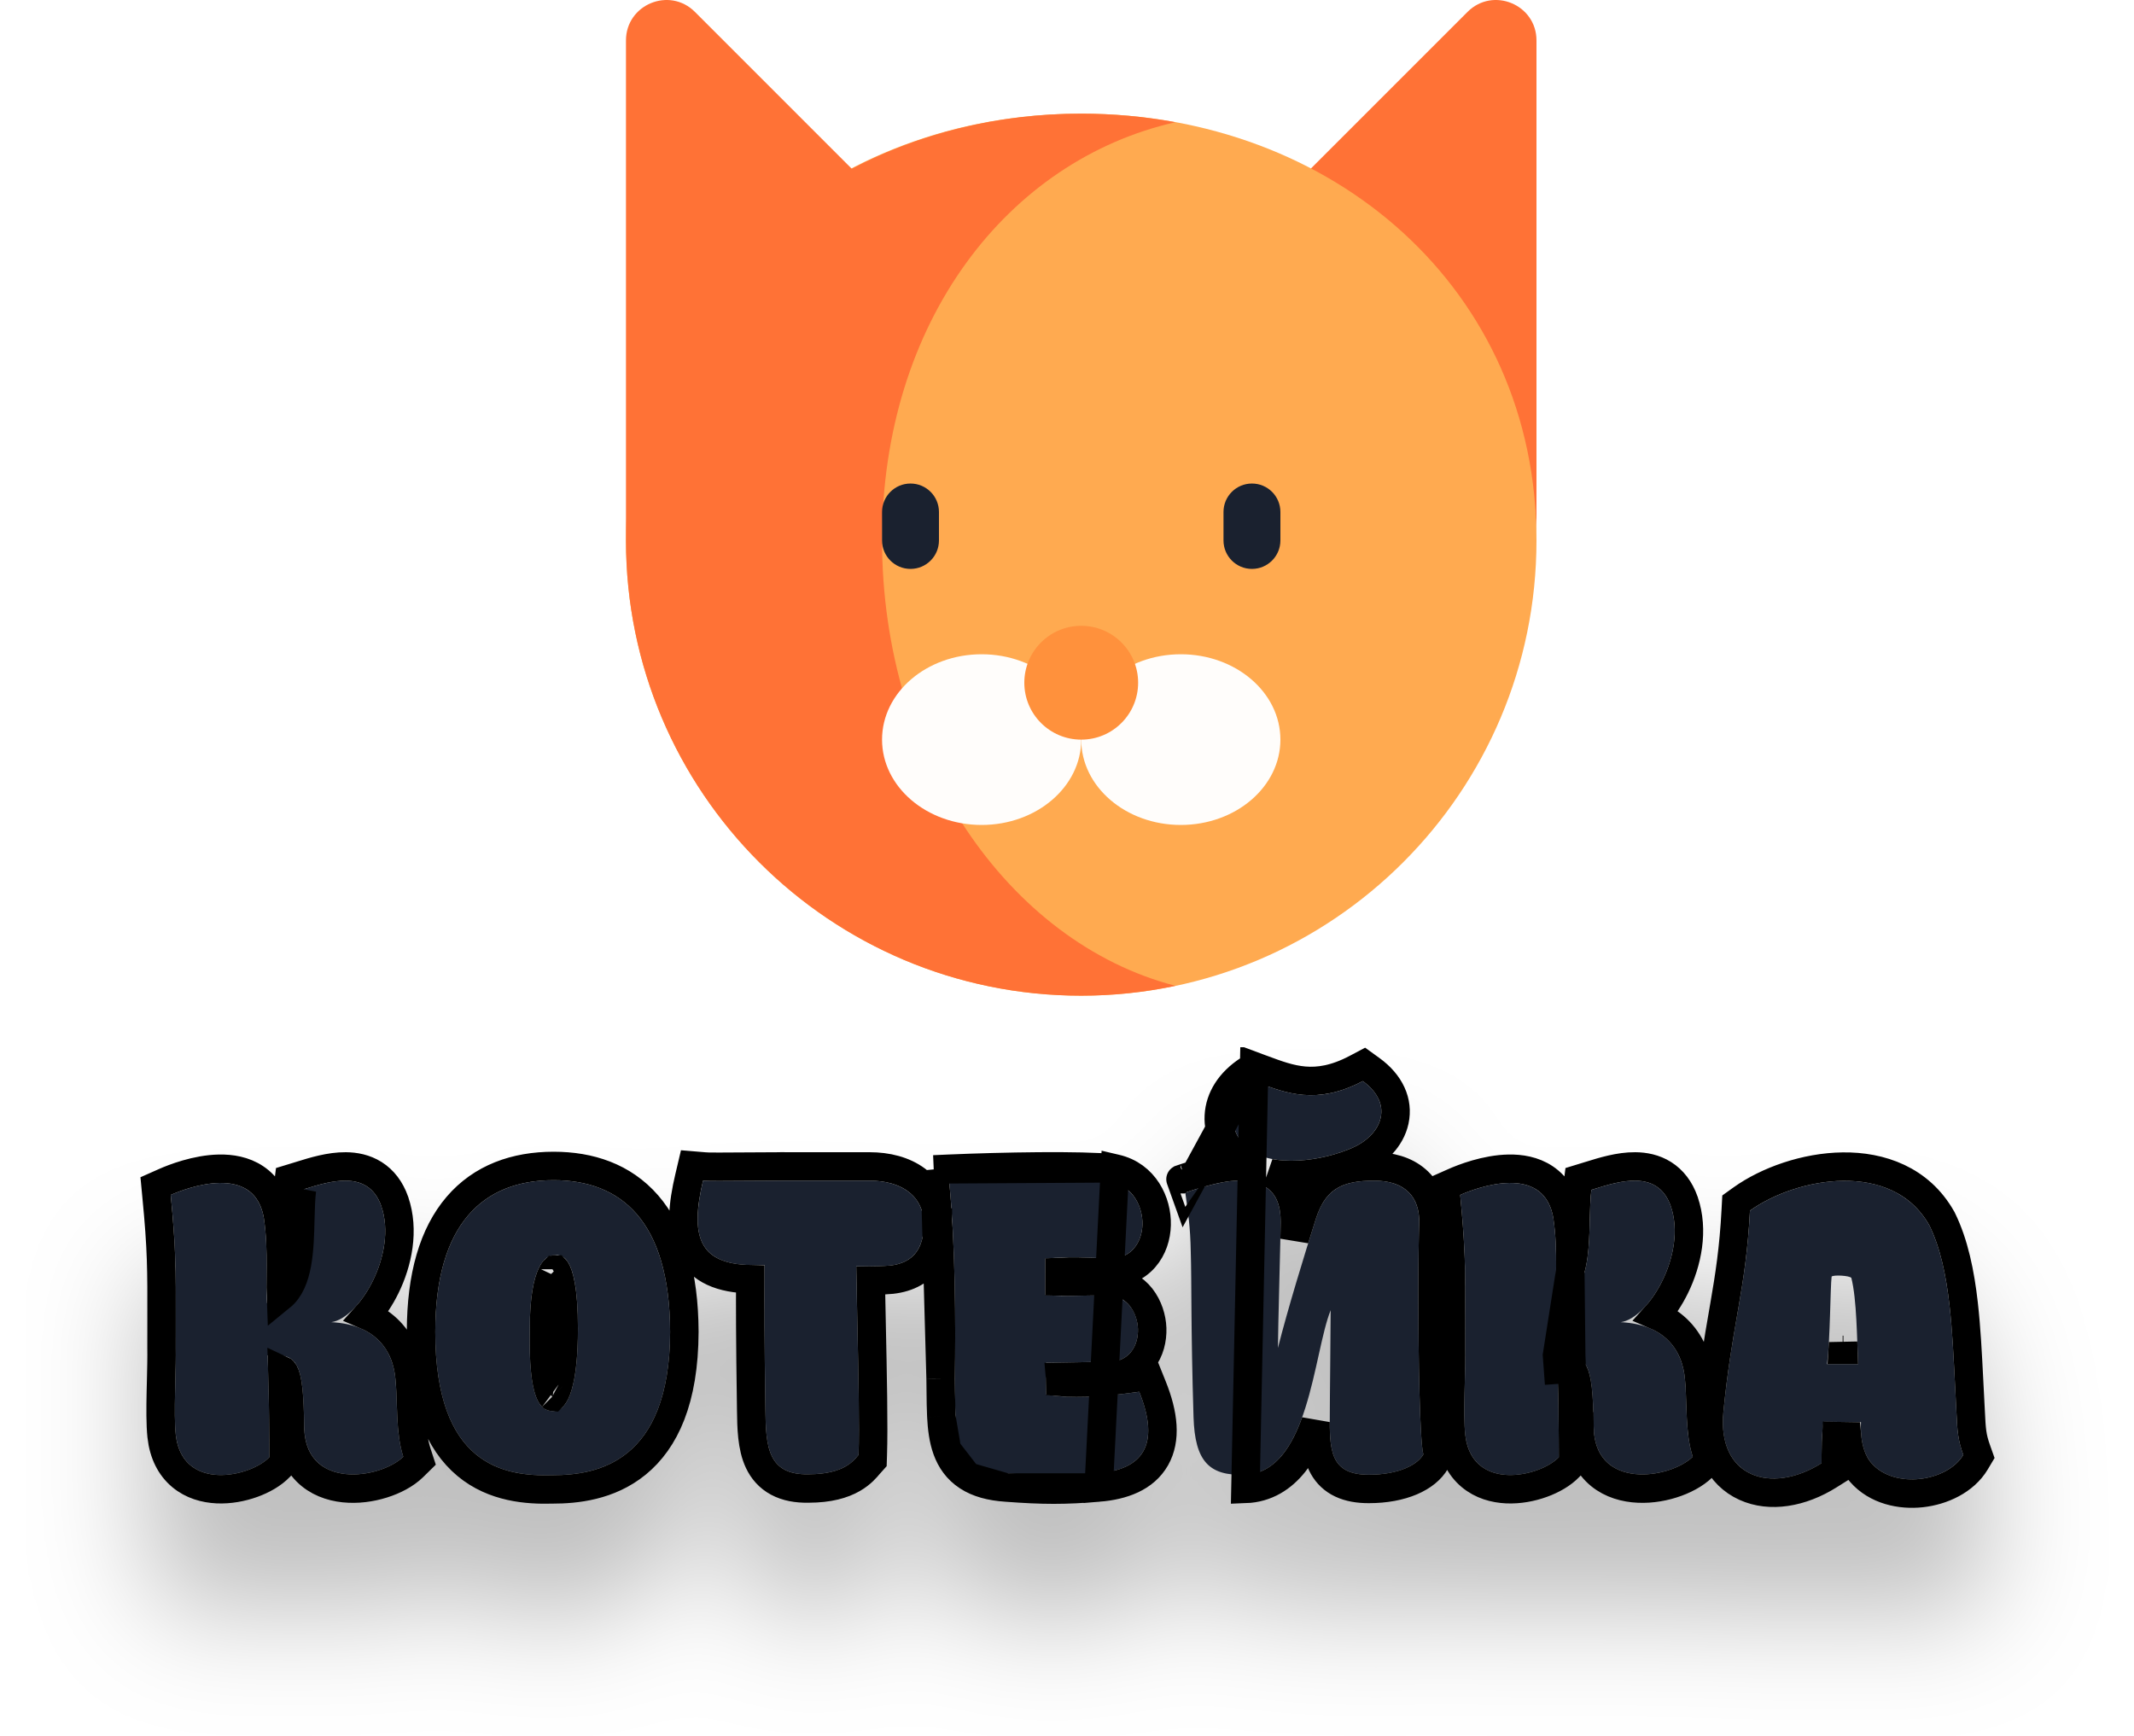
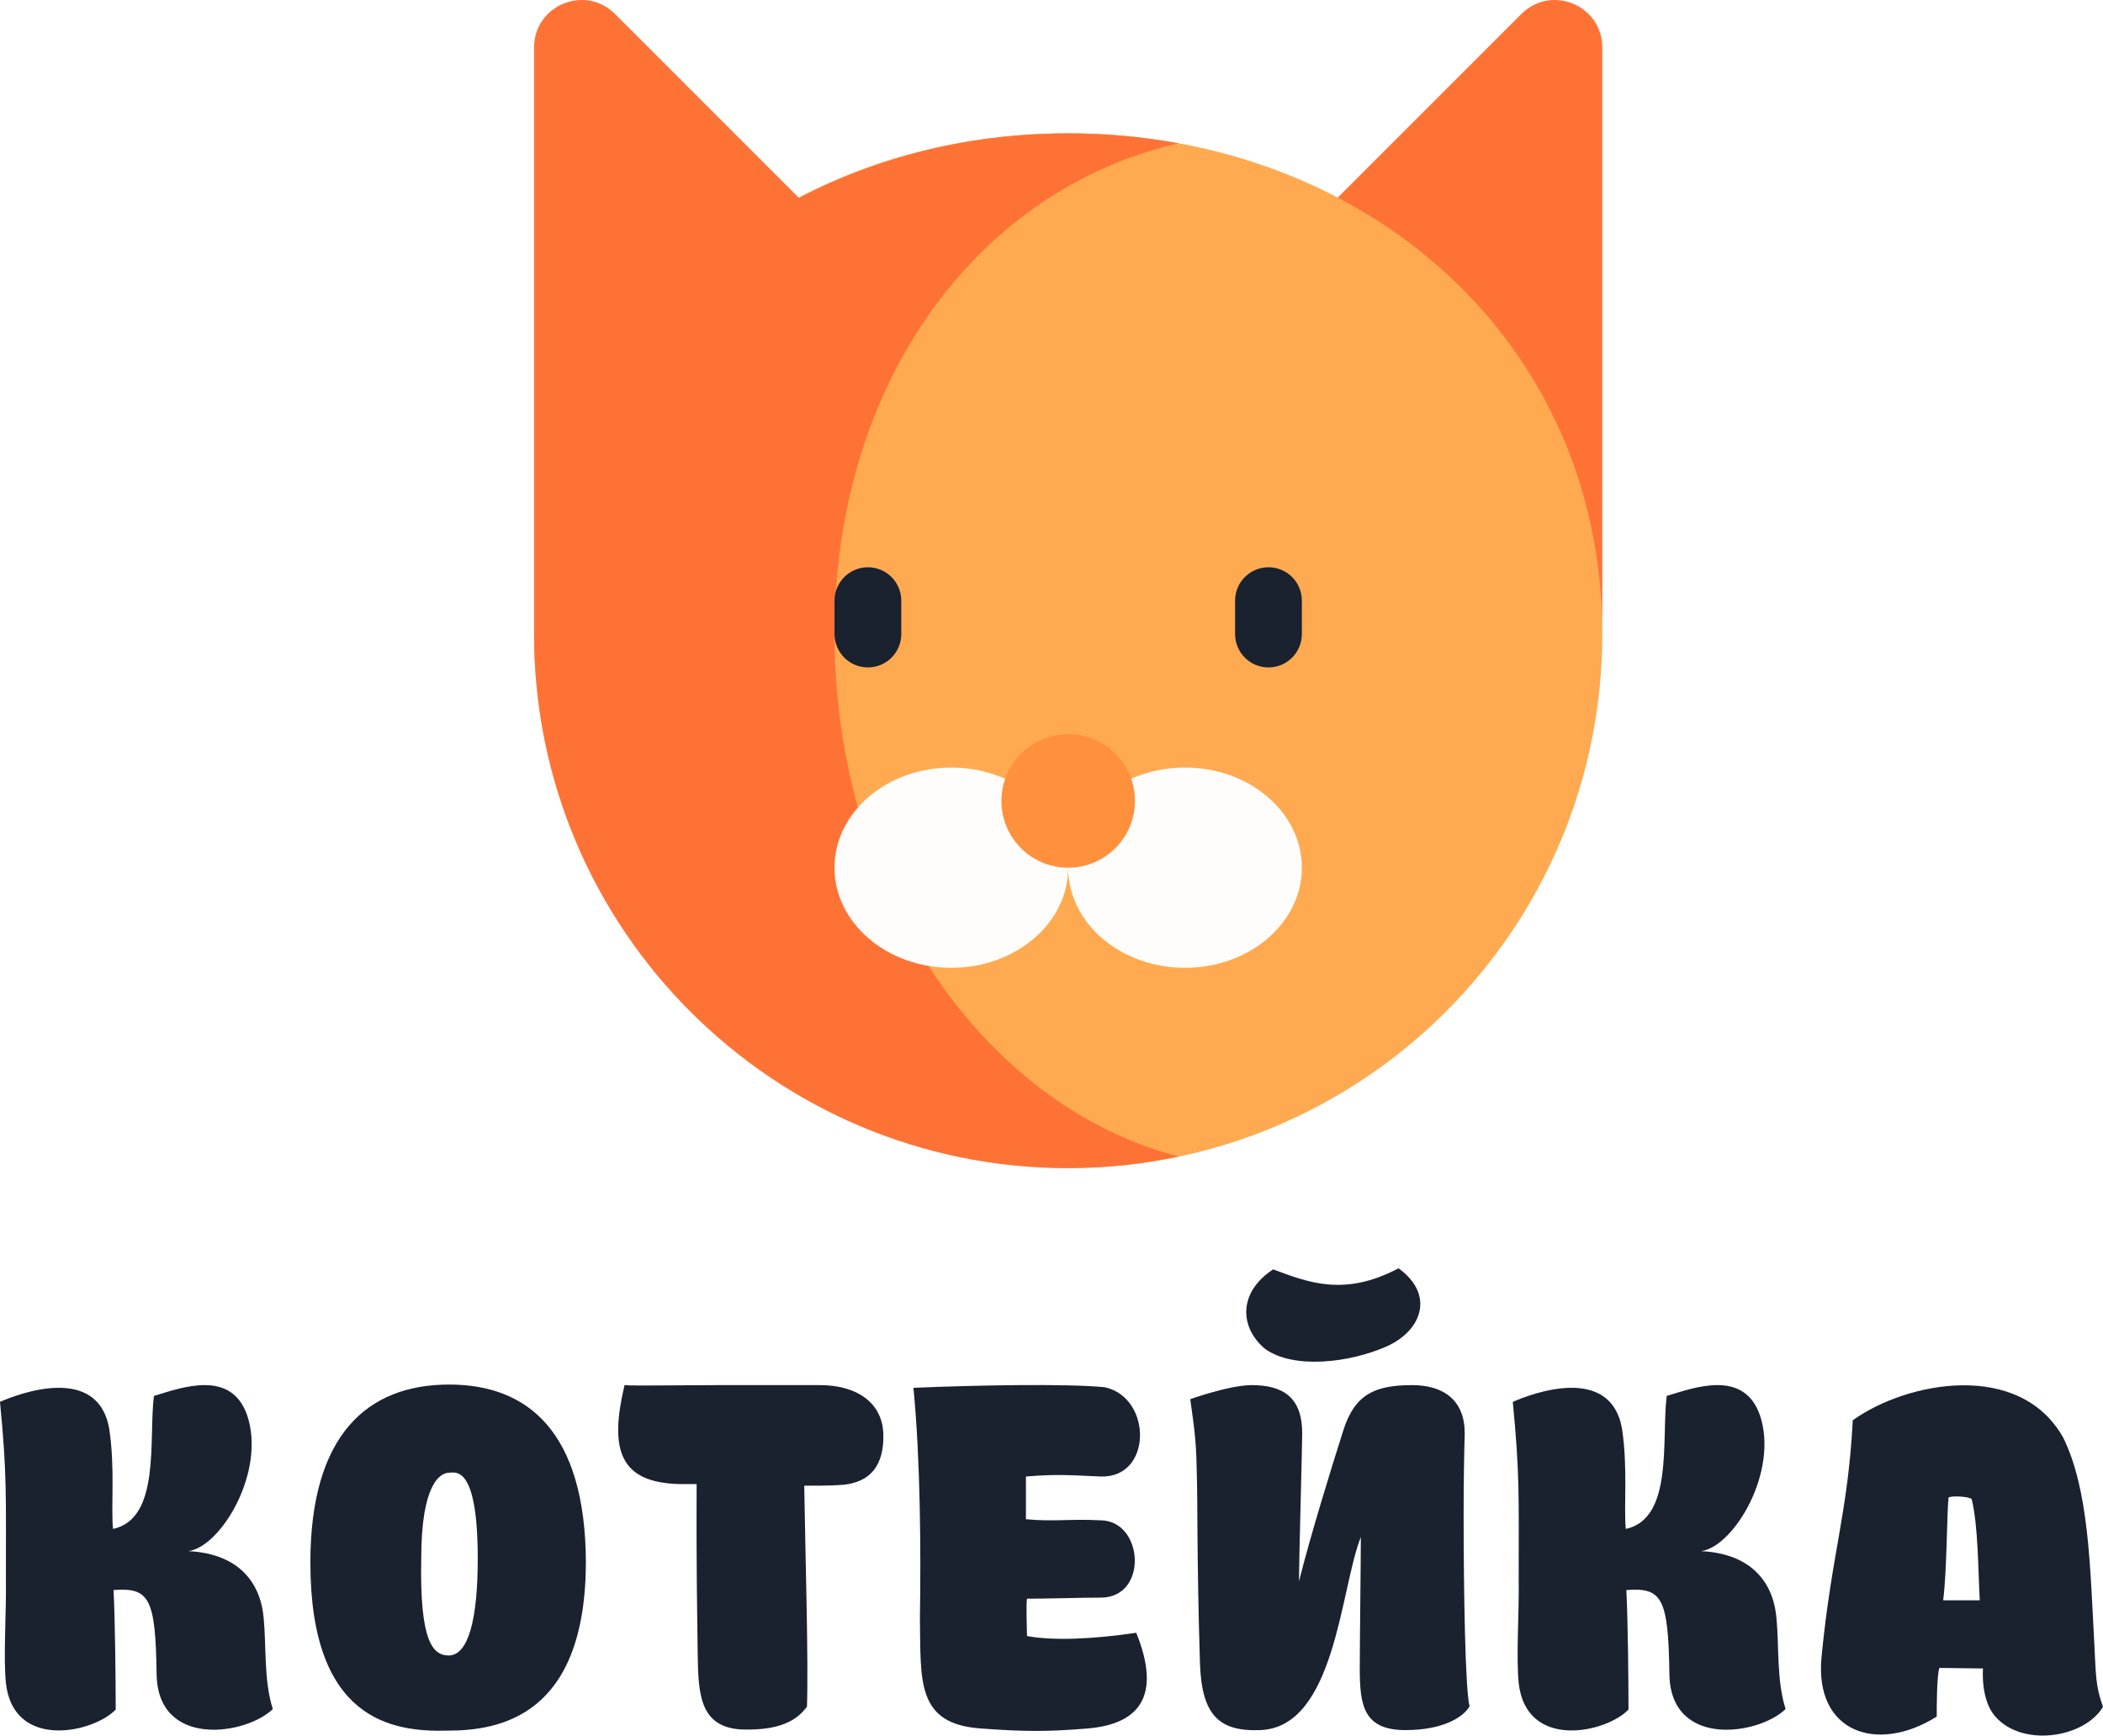
- <svg xmlns="http://www.w3.org/2000/svg" width="75" height="61" viewBox="0 0 75 61" fill="none">
-   <g filter="url(#filter0_d)">
-     <path d="M13.899 48.483C13.819 47.51 13.238 46.554 11.642 46.474C12.626 46.344 13.98 44.076 13.4 42.391C12.916 41.03 11.465 41.564 10.611 41.824C10.45 43.12 10.82 45.501 9.385 45.809C9.321 45.129 9.45 43.995 9.273 42.812C8.934 40.852 6.548 41.759 6 42.002C6.21 44.173 6.177 44.756 6.177 47.365C6.193 48.256 6.097 49.665 6.177 50.427C6.403 52.452 8.805 51.917 9.466 51.221C9.466 50.362 9.45 48.612 9.402 47.64C10.466 47.559 10.659 47.867 10.691 50.135C10.707 52.403 13.383 51.982 14.174 51.204C13.899 50.362 13.98 49.292 13.899 48.483Z" fill="#1A212F" />
-     <path d="M15.298 46.814C15.298 51.512 17.716 51.901 19.409 51.852C20.973 51.852 23.536 51.415 23.552 46.814C23.536 42.877 21.795 41.483 19.457 41.483C16.991 41.483 15.298 43.006 15.298 46.814ZM19.457 44.124C19.635 44.124 20.312 43.865 20.312 46.7C20.312 48.547 20.022 49.6 19.441 49.6C18.958 49.6 18.571 49.163 18.619 46.7C18.619 44.465 19.183 44.124 19.457 44.124Z" fill="#1A212F" />
-     <path d="M26.869 44.465C26.869 45.388 26.853 46.409 26.901 49.552C26.918 50.816 26.966 51.852 28.417 51.82C29.706 51.82 30.029 51.302 30.174 51.139C30.222 49.73 30.126 46.652 30.093 44.513C30.448 44.513 30.787 44.513 31.093 44.497C32.125 44.465 32.479 43.849 32.463 42.99C32.447 42.018 31.657 41.5 30.561 41.5H27.498C25.064 41.516 24.902 41.516 24.709 41.5C24.258 43.411 24.532 44.432 26.386 44.465H26.869Z" fill="#1A212F" />
-     <path d="M39.104 41.564C37.975 41.451 35.251 41.5 33.364 41.581C33.574 43.735 33.59 46.506 33.558 48.466C33.59 50.346 33.429 51.658 35.396 51.788C36.685 51.885 37.411 51.885 38.572 51.788C40.152 51.658 40.796 50.799 40.039 48.92C38.733 49.114 37.524 49.163 36.766 49.017C36.766 48.79 36.734 48.077 36.766 47.899C37.492 47.899 38.282 47.867 38.975 47.867C40.41 47.867 40.264 45.55 38.959 45.55C38.024 45.501 37.604 45.599 36.734 45.518V44.238C37.717 44.157 38.153 44.205 38.975 44.238C40.522 44.286 40.522 41.888 39.104 41.564Z" fill="#1A212F" />
-     <path d="M44.14 38.032C43.076 38.729 43.14 39.782 43.898 40.414C44.752 41.03 46.429 40.835 47.557 40.333C48.589 39.863 48.992 38.794 47.896 38C46.268 38.859 45.187 38.421 44.14 38.032ZM49.879 42.941C49.879 41.969 49.266 41.5 48.299 41.5C47.17 41.5 46.59 41.791 46.251 42.828C45.848 44.092 45.252 46.036 44.913 47.381C44.913 46.797 45.01 43.363 45.01 42.941C45.01 41.872 44.446 41.5 43.495 41.5C42.834 41.5 41.657 41.921 41.657 41.921C41.754 42.65 41.834 43.071 41.85 44.027C41.883 45.032 41.85 46.636 41.947 49.811C41.995 51.366 42.495 51.885 43.753 51.836C46.01 51.755 46.155 47.575 46.767 46.052C46.767 46.749 46.735 49.163 46.735 49.973C46.735 51.075 46.832 51.836 48.105 51.836C49.202 51.836 49.83 51.464 50.024 51.123C49.895 50.637 49.846 47.689 49.846 45.372C49.846 44.351 49.863 43.46 49.879 42.941Z" fill="#1A212F" />
-     <path d="M59.218 48.483C59.138 47.51 58.557 46.554 56.961 46.474C57.945 46.344 59.299 44.076 58.719 42.391C58.235 41.03 56.784 41.564 55.93 41.824C55.768 43.12 56.139 45.501 54.704 45.809C54.64 45.129 54.769 43.995 54.592 42.812C54.253 40.852 51.867 41.759 51.319 42.002C51.529 44.173 51.496 44.756 51.496 47.365C51.512 48.256 51.416 49.665 51.496 50.427C51.722 52.452 54.124 51.917 54.785 51.221C54.785 50.362 54.769 48.612 54.721 47.64C55.785 47.559 55.978 47.867 56.01 50.135C56.026 52.403 58.702 51.982 59.492 51.204C59.218 50.362 59.299 49.292 59.218 48.483Z" fill="#1A212F" />
-     <path d="M69 51.139C68.774 50.508 68.79 50.2 68.742 49.292C68.613 46.927 68.581 44.643 67.807 43.071C66.501 40.754 63.132 41.386 61.504 42.553C61.358 45.355 60.875 46.506 60.569 49.633C60.343 51.917 62.245 52.549 64.019 51.431C64.019 51.156 64.019 50.2 64.099 49.973C64.309 49.973 65.099 49.989 65.405 49.989C65.405 49.989 65.324 50.929 65.776 51.431C66.582 52.355 68.436 52.079 69 51.139ZM64.212 47.948C64.325 47.073 64.325 45.258 64.373 44.87C64.454 44.805 65.002 44.837 65.066 44.918C65.26 45.68 65.26 47.073 65.308 47.948H64.212Z" fill="#1A212F" />
-     <path d="M9.87 44.651C9.87 44.732 9.869 44.811 9.868 44.886C9.865 45.156 9.863 45.386 9.871 45.581C10.501 45.068 10.53 43.892 10.555 42.858C10.565 42.481 10.573 42.123 10.611 41.824L9.87 44.651ZM9.87 44.651C9.917 44.498 9.953 44.321 9.98 44.12C10.029 43.753 10.043 43.35 10.053 42.937C10.054 42.905 10.055 42.873 10.056 42.84C10.065 42.471 10.074 42.088 10.114 41.762L10.155 41.44L10.466 41.345C10.508 41.332 10.554 41.318 10.603 41.303C11.002 41.179 11.591 40.995 12.148 41C12.474 41.002 12.827 41.067 13.147 41.269C13.473 41.474 13.718 41.794 13.871 42.223L13.872 42.228L13.872 42.228C14.221 43.241 13.979 44.373 13.556 45.235C13.371 45.613 13.143 45.959 12.89 46.241C13.21 46.379 13.48 46.568 13.7 46.798C14.153 47.271 14.35 47.871 14.397 48.437C14.424 48.709 14.435 49.025 14.445 49.332C14.45 49.495 14.456 49.656 14.463 49.806C14.487 50.27 14.533 50.694 14.649 51.05L14.745 51.344L14.524 51.561C14.252 51.828 13.858 52.033 13.448 52.161C13.032 52.292 12.553 52.358 12.09 52.309C11.626 52.26 11.145 52.092 10.776 51.721C10.401 51.343 10.196 50.81 10.191 50.14C10.183 49.577 10.165 49.154 10.129 48.833C10.092 48.505 10.04 48.331 9.991 48.24C9.966 48.192 9.947 48.174 9.923 48.163C9.955 49.161 9.966 50.504 9.966 51.221V51.42L9.829 51.565C9.592 51.814 9.242 52.013 8.875 52.145C8.502 52.28 8.067 52.363 7.636 52.344C7.204 52.324 6.746 52.2 6.372 51.886C5.991 51.567 5.749 51.094 5.68 50.482L5.68 50.479L5.68 50.479C5.636 50.062 5.641 49.487 5.653 48.933C5.656 48.797 5.66 48.662 5.663 48.529C5.673 48.104 5.683 47.703 5.677 47.374L5.677 47.365H5.677C5.677 47.03 5.678 46.73 5.678 46.455C5.682 44.583 5.683 43.919 5.502 42.05L5.468 41.691L5.797 41.545C6.086 41.417 6.895 41.095 7.706 41.081C8.117 41.074 8.578 41.144 8.973 41.408C9.385 41.683 9.661 42.124 9.765 42.727L9.767 42.738L9.767 42.738C9.861 43.367 9.873 43.977 9.871 44.501C9.871 44.552 9.871 44.602 9.87 44.651ZM32.963 42.981C32.953 42.345 32.68 41.826 32.216 41.48C31.768 41.145 31.18 41 30.561 41L27.498 40.999L27.495 41C25.039 41.016 24.915 41.015 24.751 41.001L24.321 40.965L24.222 41.385C23.996 42.342 23.905 43.235 24.234 43.907C24.599 44.653 25.37 44.945 26.368 44.964C26.368 44.973 26.368 44.981 26.368 44.989C26.365 45.829 26.362 46.984 26.401 49.559L26.401 49.561C26.409 50.16 26.418 50.855 26.669 51.386C26.806 51.675 27.017 51.927 27.333 52.097C27.64 52.262 28.006 52.329 28.422 52.32C29.133 52.319 29.624 52.176 29.974 51.974C30.279 51.798 30.456 51.582 30.524 51.499C30.534 51.488 30.541 51.479 30.547 51.473L30.668 51.338L30.674 51.157C30.709 50.14 30.669 48.267 30.632 46.509C30.621 45.991 30.61 45.484 30.602 45.011C30.778 45.009 30.95 45.005 31.114 44.996C31.727 44.976 32.228 44.776 32.559 44.369C32.879 43.975 32.972 43.47 32.963 42.981ZM32.963 42.981C32.963 42.981 32.963 42.982 32.963 42.982L32.463 42.99L32.963 42.981C32.963 42.981 32.963 42.981 32.963 42.981ZM39.185 41.07L39.215 41.077C40.223 41.307 40.672 42.257 40.651 43.053C40.641 43.462 40.511 43.887 40.223 44.216C39.925 44.556 39.489 44.754 38.959 44.737L38.955 44.737C38.801 44.731 38.662 44.725 38.531 44.718C38.079 44.697 37.732 44.681 37.234 44.705V45.048C37.435 45.054 37.618 45.051 37.81 45.046C37.839 45.045 37.868 45.045 37.898 45.044C38.199 45.036 38.532 45.028 38.972 45.05C39.993 45.058 40.469 45.969 40.494 46.691C40.507 47.072 40.41 47.483 40.157 47.81C39.892 48.153 39.484 48.367 38.975 48.367C38.638 48.367 38.276 48.375 37.903 48.383L37.893 48.383C37.682 48.388 37.467 48.392 37.253 48.395C37.254 48.407 37.254 48.419 37.254 48.431C37.255 48.479 37.256 48.529 37.257 48.579C37.939 48.637 38.901 48.584 39.965 48.425L40.355 48.367L40.502 48.733C40.898 49.715 40.996 50.587 40.617 51.257C40.23 51.939 39.462 52.216 38.613 52.286L39.185 41.07ZM39.185 41.07L39.154 41.067M39.185 41.07L39.154 41.067M39.154 41.067C37.983 40.949 35.223 41 33.343 41.081L32.816 41.104M39.154 41.067L32.816 41.104M32.816 41.104L32.867 41.629M32.816 41.104L32.867 41.629M32.867 41.629C33.074 43.755 33.09 46.502 33.058 48.458L33.058 48.466M32.867 41.629L33.058 48.466M33.058 48.466L33.058 48.475M33.058 48.466L33.058 48.475M33.058 48.475C33.06 48.617 33.062 48.76 33.063 48.902M33.058 48.475L33.063 48.902M44.077 37.476L44.313 37.564L44.369 37.584C44.885 37.776 45.336 37.943 45.842 37.986C46.345 38.028 46.928 37.945 47.663 37.558L47.937 37.413L48.189 37.595C48.855 38.077 49.158 38.728 49.013 39.395C48.877 40.02 48.374 40.511 47.764 40.788L47.761 40.79C47.141 41.066 46.38 41.255 45.651 41.292C45.313 41.309 44.963 41.295 44.628 41.233C44.738 41.29 44.842 41.359 44.938 41.443C45.345 41.798 45.51 42.323 45.51 42.941C45.51 43.032 45.506 43.254 45.499 43.552C45.597 43.238 45.69 42.942 45.775 42.676L45.776 42.673C45.967 42.087 46.253 41.635 46.717 41.349C47.164 41.073 47.705 41 48.299 41C48.856 41 49.385 41.134 49.78 41.479C50.187 41.834 50.379 42.346 50.379 42.941V42.949L50.379 42.957C50.362 43.47 50.346 44.356 50.346 45.372C50.346 46.528 50.358 47.839 50.387 48.921C50.401 49.462 50.419 49.943 50.441 50.316C50.464 50.711 50.49 50.932 50.507 50.995L50.559 51.193L50.459 51.37C50.134 51.941 49.276 52.336 48.105 52.336C47.741 52.336 47.417 52.282 47.141 52.152C46.855 52.018 46.647 51.813 46.506 51.562C46.251 51.105 46.235 50.51 46.235 49.986C46.047 50.51 45.806 51.016 45.481 51.424C45.072 51.936 44.514 52.309 43.771 52.336C43.771 52.336 43.771 52.336 43.771 52.336L44.077 37.476ZM44.077 37.476L43.866 37.614C43.23 38.03 42.868 38.6 42.836 39.222C42.804 39.836 43.101 40.4 43.578 40.798L43.591 40.809L43.605 40.82C43.721 40.903 43.844 40.973 43.974 41.032C43.817 41.009 43.656 41 43.495 41C43.089 41 42.571 41.123 42.193 41.229C41.996 41.284 41.821 41.339 41.696 41.38C41.633 41.4 41.582 41.418 41.546 41.43L41.505 41.444L41.493 41.448L41.49 41.45L41.489 41.45L41.489 41.45L41.489 41.45C41.488 41.45 41.488 41.45 41.657 41.921L44.077 37.476ZM55.189 44.651C55.236 44.498 55.272 44.321 55.299 44.12C55.348 43.753 55.362 43.35 55.372 42.937C55.373 42.905 55.374 42.872 55.374 42.84C55.383 42.471 55.393 42.088 55.433 41.762L55.474 41.44L55.784 41.345C55.827 41.332 55.873 41.318 55.922 41.303C56.321 41.179 56.91 40.995 57.467 41C57.793 41.002 58.146 41.067 58.466 41.269C58.792 41.474 59.037 41.794 59.19 42.223L59.191 42.228C59.54 43.241 59.298 44.373 58.875 45.235C58.69 45.613 58.462 45.959 58.209 46.241C58.529 46.379 58.799 46.568 59.019 46.798C59.472 47.271 59.669 47.871 59.716 48.437C59.743 48.709 59.754 49.025 59.764 49.332C59.769 49.495 59.775 49.656 59.782 49.806C59.806 50.27 59.852 50.694 59.968 51.05L60.063 51.344L59.843 51.561C59.571 51.828 59.177 52.033 58.767 52.161C58.351 52.292 57.872 52.358 57.409 52.309C56.945 52.26 56.464 52.092 56.095 51.721C55.72 51.343 55.516 50.81 55.51 50.141M55.189 44.651L55.221 47.644C55.229 47.801 55.236 47.976 55.242 48.163M55.189 44.651C55.19 44.602 55.19 44.552 55.19 44.501C55.192 43.977 55.18 43.367 55.086 42.738L55.086 42.738L55.084 42.727C54.98 42.124 54.703 41.683 54.292 41.408C53.897 41.144 53.436 41.074 53.025 41.081C52.214 41.095 51.405 41.417 51.116 41.545L50.787 41.691L50.821 42.05C51.002 43.919 51.001 44.583 50.997 46.455C50.997 46.73 50.996 47.03 50.996 47.365H50.996L50.996 47.374C51.002 47.703 50.992 48.104 50.982 48.529C50.978 48.662 50.975 48.797 50.972 48.933C50.96 49.487 50.955 50.062 50.999 50.479L50.999 50.482C51.068 51.094 51.309 51.567 51.691 51.886C52.065 52.2 52.523 52.324 52.955 52.344C53.386 52.363 53.821 52.28 54.194 52.145C54.56 52.013 54.911 51.814 55.148 51.565L55.285 51.42V51.221C55.285 50.504 55.274 49.161 55.242 48.163M55.189 44.651L54.721 47.64L54.758 48.139C55.014 48.119 55.145 48.131 55.216 48.154C55.226 48.157 55.234 48.159 55.242 48.163M55.51 50.141C55.51 50.14 55.51 50.139 55.51 50.139L56.01 50.135L55.51 50.142C55.51 50.142 55.51 50.141 55.51 50.141ZM55.51 50.141C55.502 49.578 55.484 49.154 55.448 48.833C55.411 48.505 55.358 48.331 55.31 48.24C55.285 48.192 55.266 48.174 55.242 48.163M33.063 48.902C33.066 49.209 33.069 49.512 33.083 49.786M33.063 48.902L33.083 49.786M33.083 49.786C33.104 50.19 33.151 50.593 33.281 50.953M33.083 49.786L33.281 50.953M33.281 50.953C33.416 51.326 33.642 51.657 34.011 51.897M33.281 50.953L34.011 51.897M34.011 51.897C34.368 52.13 34.819 52.25 35.361 52.286M34.011 51.897L35.361 52.286M35.361 52.286C36.672 52.385 37.424 52.385 38.613 52.286L35.361 52.286ZM16.399 51.498C17.359 52.296 18.542 52.377 19.416 52.352C20.231 52.352 21.405 52.24 22.377 51.446C23.37 50.635 24.044 49.206 24.052 46.815L24.052 46.812C24.044 44.78 23.591 43.31 22.753 42.344C21.903 41.366 20.728 40.983 19.457 40.983C18.118 40.983 16.922 41.401 16.073 42.396C15.234 43.378 14.798 44.846 14.798 46.814C14.798 49.239 15.423 50.686 16.399 51.498ZM19.119 46.71L19.119 46.71V46.7C19.119 45.611 19.259 45.055 19.386 44.791C19.436 44.687 19.476 44.641 19.497 44.623C19.511 44.622 19.523 44.621 19.531 44.621C19.532 44.622 19.533 44.623 19.534 44.625C19.577 44.69 19.651 44.848 19.711 45.189C19.77 45.525 19.812 46.009 19.812 46.7C19.812 47.608 19.739 48.277 19.614 48.702C19.552 48.916 19.486 49.03 19.442 49.083C19.435 49.091 19.429 49.096 19.425 49.1C19.413 49.099 19.408 49.098 19.407 49.097C19.407 49.097 19.408 49.098 19.406 49.097C19.403 49.094 19.356 49.057 19.301 48.904C19.183 48.58 19.095 47.935 19.119 46.71ZM19.513 44.613C19.513 44.613 19.51 44.615 19.503 44.618C19.509 44.613 19.513 44.612 19.513 44.613ZM19.418 49.106C19.418 49.106 19.418 49.106 19.419 49.105L19.418 49.106ZM69.429 51.397L69.55 51.194L69.471 50.971C69.302 50.499 69.291 50.267 69.259 49.613C69.254 49.509 69.248 49.394 69.241 49.266L69.241 49.265C69.228 49.019 69.215 48.772 69.203 48.524C69.156 47.601 69.11 46.682 69.013 45.828C68.89 44.745 68.68 43.713 68.256 42.85L68.249 42.838L68.243 42.826C67.471 41.457 66.095 40.99 64.77 41.006C63.457 41.021 62.108 41.505 61.212 42.146L61.017 42.286L61.004 42.527C60.933 43.899 60.78 44.865 60.604 45.886C60.588 45.98 60.571 46.075 60.555 46.17C60.391 47.116 60.212 48.145 60.071 49.584C59.944 50.874 60.42 51.847 61.337 52.263C62.209 52.659 63.309 52.469 64.285 51.854L64.519 51.707V51.431C64.519 51.293 64.519 50.993 64.528 50.701C64.531 50.623 64.534 50.548 64.538 50.478C64.57 50.479 64.603 50.479 64.636 50.48L64.708 50.481C64.776 50.482 64.846 50.483 64.914 50.484C64.917 50.516 64.921 50.549 64.925 50.582C64.965 50.912 65.074 51.396 65.401 51.763C65.948 52.386 66.8 52.563 67.534 52.481C68.264 52.4 69.04 52.045 69.429 51.397ZM64.779 47.273C64.781 47.331 64.784 47.39 64.786 47.448H64.761C64.766 47.366 64.772 47.282 64.776 47.196C64.777 47.208 64.777 47.219 64.778 47.231L64.779 47.273Z" stroke="black" />
-   </g>
-   <path d="M45 6.995L51.576 0.419C52.47 -0.476 54 0.158 54 1.423V18.996C54 13.296 49.487 9.83 45 6.995Z" fill="#FF7236" />
-   <path d="M54 18.997C54 27.834 46.836 34.998 38 34.998C29.164 34.998 22 27.834 22 18.997C22 10.159 29.163 3.995 38 3.995C46.837 3.995 54 10.159 54 18.997Z" fill="#FFAA50" />
-   <path d="M31 18.996C31 11.295 35.422 5.627 41.31 4.296C40.242 4.1 39.135 3.995 38 3.995C35.056 3.995 32.306 4.692 29.936 5.932L24.424 0.419C23.529 -0.476 22 0.158 22 1.423V18.996C22 18.638 22 18.636 22 18.996C22 27.834 29.163 34.998 38 34.998C39.135 34.998 40.242 34.876 41.31 34.651C35.422 33.125 31 26.698 31 18.996Z" fill="#FF7236" />
-   <path d="M34.5 28.997C36.433 28.997 38 27.654 38 25.997C38 24.34 36.433 22.997 34.5 22.997C32.567 22.997 31 24.34 31 25.997C31 27.654 32.567 28.997 34.5 28.997Z" fill="#FFFDFB" />
-   <path d="M41.5 28.997C43.433 28.997 45 27.654 45 25.997C45 24.34 43.433 22.997 41.5 22.997C39.567 22.997 38 24.34 38 25.997C38 27.654 39.567 28.997 41.5 28.997Z" fill="#FFFDFB" />
-   <path d="M38 25.998C39.105 25.998 40 25.102 40 23.997C40 22.893 39.105 21.997 38 21.997C36.895 21.997 36 22.893 36 23.997C36 25.102 36.895 25.998 38 25.998Z" fill="#FF913C" />
-   <path d="M32 19.997C31.447 19.997 31 19.549 31 18.996V17.996C31 17.444 31.447 16.996 32 16.996C32.553 16.996 33 17.444 33 17.996V18.996C33 19.549 32.553 19.997 32 19.997Z" fill="#1A212F" />
-   <path d="M44 19.997C43.447 19.997 43 19.549 43 18.996V17.996C43 17.444 43.447 16.996 44 16.996C44.553 16.996 45 17.444 45 17.996V18.996C45 19.549 44.553 19.997 44 19.997Z" fill="#1A212F" />
-   <defs>
-     <filter id="filter0_d" x="0.935" y="36.826" width="73.166" height="24.174" filterUnits="userSpaceOnUse" color-interpolation-filters="sRGB">
-       <feFlood flood-opacity="0" result="BackgroundImageFix" />
-       <feColorMatrix in="SourceAlpha" type="matrix" values="0 0 0 0 0 0 0 0 0 0 0 0 0 0 0 0 0 0 127 0" />
-       <feOffset dy="4" />
-       <feGaussianBlur stdDeviation="2" />
-       <feColorMatrix type="matrix" values="0 0 0 0 0 0 0 0 0 0 0 0 0 0 0 0 0 0 0.25 0" />
-       <feBlend mode="normal" in2="BackgroundImageFix" result="effect1_dropShadow" />
-       <feBlend mode="normal" in="SourceGraphic" in2="effect1_dropShadow" result="shape" />
-     </filter>
-   </defs>
+ <svg xmlns="http://www.w3.org/2000/svg" width="63" height="52" viewBox="0 0 63 52" fill="none">
+   <path d="M7.899 48.483C7.819 47.51 7.238 46.554 5.642 46.474C6.626 46.344 7.98 44.076 7.4 42.391C6.916 41.03 5.465 41.564 4.611 41.824C4.449 43.12 4.82 45.501 3.385 45.809C3.321 45.129 3.45 43.995 3.273 42.812C2.934 40.852 0.548 41.759 0 42.002C0.21 44.173 0.177 44.756 0.177 47.365C0.193 48.256 0.097 49.665 0.177 50.427C0.403 52.452 2.805 51.917 3.466 51.221C3.466 50.362 3.45 48.612 3.402 47.64C4.466 47.559 4.659 47.867 4.691 50.135C4.707 52.403 7.384 51.982 8.173 51.204C7.899 50.362 7.98 49.292 7.899 48.483Z" fill="#1A212F" />
+   <path d="M9.298 46.814C9.298 51.512 11.716 51.901 13.409 51.852C14.973 51.852 17.536 51.415 17.552 46.814C17.536 42.877 15.795 41.483 13.457 41.483C10.991 41.483 9.298 43.006 9.298 46.814ZM13.457 44.124C13.635 44.124 14.312 43.865 14.312 46.7C14.312 48.547 14.022 49.6 13.441 49.6C12.958 49.6 12.571 49.163 12.619 46.7C12.619 44.465 13.183 44.124 13.457 44.124Z" fill="#1A212F" />
+   <path d="M20.869 44.465C20.869 45.388 20.853 46.409 20.901 49.552C20.918 50.816 20.966 51.852 22.417 51.82C23.706 51.82 24.029 51.302 24.174 51.139C24.222 49.73 24.126 46.652 24.093 44.513C24.448 44.513 24.787 44.513 25.093 44.497C26.125 44.465 26.479 43.849 26.463 42.99C26.447 42.018 25.657 41.5 24.561 41.5H21.498C19.064 41.516 18.902 41.516 18.709 41.5C18.258 43.411 18.532 44.432 20.386 44.465H20.869Z" fill="#1A212F" />
+   <path d="M33.104 41.564C31.975 41.451 29.251 41.5 27.364 41.581C27.574 43.735 27.59 46.506 27.558 48.466C27.59 50.346 27.429 51.658 29.396 51.788C30.686 51.885 31.411 51.885 32.572 51.788C34.152 51.658 34.796 50.799 34.039 48.92C32.733 49.114 31.524 49.163 30.766 49.017C30.766 48.79 30.734 48.077 30.766 47.899C31.492 47.899 32.282 47.867 32.975 47.867C34.41 47.867 34.264 45.55 32.959 45.55C32.024 45.501 31.604 45.599 30.734 45.518V44.238C31.717 44.157 32.153 44.205 32.975 44.238C34.522 44.286 34.522 41.888 33.104 41.564Z" fill="#1A212F" />
+   <path d="M38.14 38.032C37.076 38.729 37.14 39.782 37.898 40.414C38.752 41.03 40.429 40.835 41.557 40.333C42.589 39.863 42.992 38.794 41.896 38C40.268 38.859 39.187 38.421 38.14 38.032ZM43.879 42.941C43.879 41.969 43.266 41.5 42.299 41.5C41.17 41.5 40.59 41.791 40.251 42.828C39.848 44.092 39.252 46.036 38.913 47.381C38.913 46.797 39.01 43.363 39.01 42.941C39.01 41.872 38.446 41.5 37.495 41.5C36.834 41.5 35.657 41.921 35.657 41.921C35.754 42.65 35.834 43.071 35.85 44.027C35.883 45.032 35.85 46.636 35.947 49.811C35.995 51.366 36.495 51.885 37.753 51.836C40.01 51.755 40.155 47.575 40.767 46.052C40.767 46.749 40.735 49.163 40.735 49.973C40.735 51.075 40.832 51.836 42.105 51.836C43.202 51.836 43.83 51.464 44.024 51.123C43.895 50.637 43.846 47.689 43.846 45.372C43.846 44.351 43.863 43.46 43.879 42.941Z" fill="#1A212F" />
+   <path d="M53.218 48.483C53.138 47.51 52.557 46.554 50.961 46.474C51.945 46.344 53.299 44.076 52.719 42.391C52.235 41.03 50.784 41.564 49.93 41.824C49.768 43.12 50.139 45.501 48.704 45.809C48.64 45.129 48.769 43.995 48.592 42.812C48.253 40.852 45.867 41.759 45.319 42.002C45.529 44.173 45.496 44.756 45.496 47.365C45.512 48.256 45.416 49.665 45.496 50.427C45.722 52.452 48.124 51.917 48.785 51.221C48.785 50.362 48.769 48.612 48.721 47.64C49.785 47.559 49.978 47.867 50.01 50.135C50.026 52.403 52.702 51.982 53.492 51.204C53.218 50.362 53.299 49.292 53.218 48.483Z" fill="#1A212F" />
+   <path d="M63 51.139C62.774 50.508 62.79 50.2 62.742 49.292C62.613 46.927 62.581 44.643 61.807 43.071C60.501 40.754 57.132 41.386 55.504 42.553C55.358 45.355 54.875 46.506 54.569 49.633C54.343 51.917 56.245 52.549 58.019 51.431C58.019 51.156 58.019 50.2 58.099 49.973C58.309 49.973 59.099 49.989 59.405 49.989C59.405 49.989 59.324 50.929 59.776 51.431C60.582 52.355 62.436 52.079 63 51.139ZM58.212 47.948C58.325 47.073 58.325 45.258 58.373 44.87C58.454 44.805 59.002 44.837 59.066 44.918C59.26 45.68 59.26 47.073 59.308 47.948H58.212Z" fill="#1A212F" />
+   <path d="M39 6.995L45.576 0.419C46.47 -0.476 48 0.158 48 1.423V18.996C48 13.296 43.487 9.83 39 6.995Z" fill="#FF7236" />
+   <path d="M48 18.997C48 27.834 40.836 34.998 32 34.998C23.164 34.998 16 27.834 16 18.997C16 10.159 23.163 3.995 32 3.995C40.837 3.995 48 10.159 48 18.997Z" fill="#FFAA50" />
+   <path d="M25 18.996C25 11.295 29.422 5.627 35.31 4.296C34.242 4.1 33.135 3.995 32 3.995C29.056 3.995 26.306 4.692 23.936 5.932L18.424 0.419C17.529 -0.476 16 0.158 16 1.423V18.996C16 18.636 16 18.638 16 18.996C16 27.834 23.163 34.998 32 34.998C33.135 34.998 34.242 34.876 35.31 34.651C29.422 33.125 25 26.698 25 18.996Z" fill="#FF7236" />
+   <path d="M28.5 28.997C30.433 28.997 32 27.654 32 25.997C32 24.34 30.433 22.997 28.5 22.997C26.567 22.997 25 24.34 25 25.997C25 27.654 26.567 28.997 28.5 28.997Z" fill="#FFFDFB" />
+   <path d="M35.5 28.997C37.433 28.997 39 27.654 39 25.997C39 24.34 37.433 22.997 35.5 22.997C33.567 22.997 32 24.34 32 25.997C32 27.654 33.567 28.997 35.5 28.997Z" fill="#FFFDFB" />
+   <path d="M32 25.998C33.105 25.998 34 25.102 34 23.997C34 22.893 33.105 21.997 32 21.997C30.895 21.997 30 22.893 30 23.997C30 25.102 30.895 25.998 32 25.998Z" fill="#FF913C" />
+   <path d="M26 19.997C25.447 19.997 25 19.549 25 18.996V17.996C25 17.444 25.447 16.996 26 16.996C26.553 16.996 27 17.444 27 17.996V18.996C27 19.549 26.553 19.997 26 19.997Z" fill="#1A212F" />
+   <path d="M38 19.997C37.447 19.997 37 19.549 37 18.996V17.996C37 17.444 37.447 16.996 38 16.996C38.553 16.996 39 17.444 39 17.996V18.996C39 19.549 38.553 19.997 38 19.997Z" fill="#1A212F" />
</svg>
